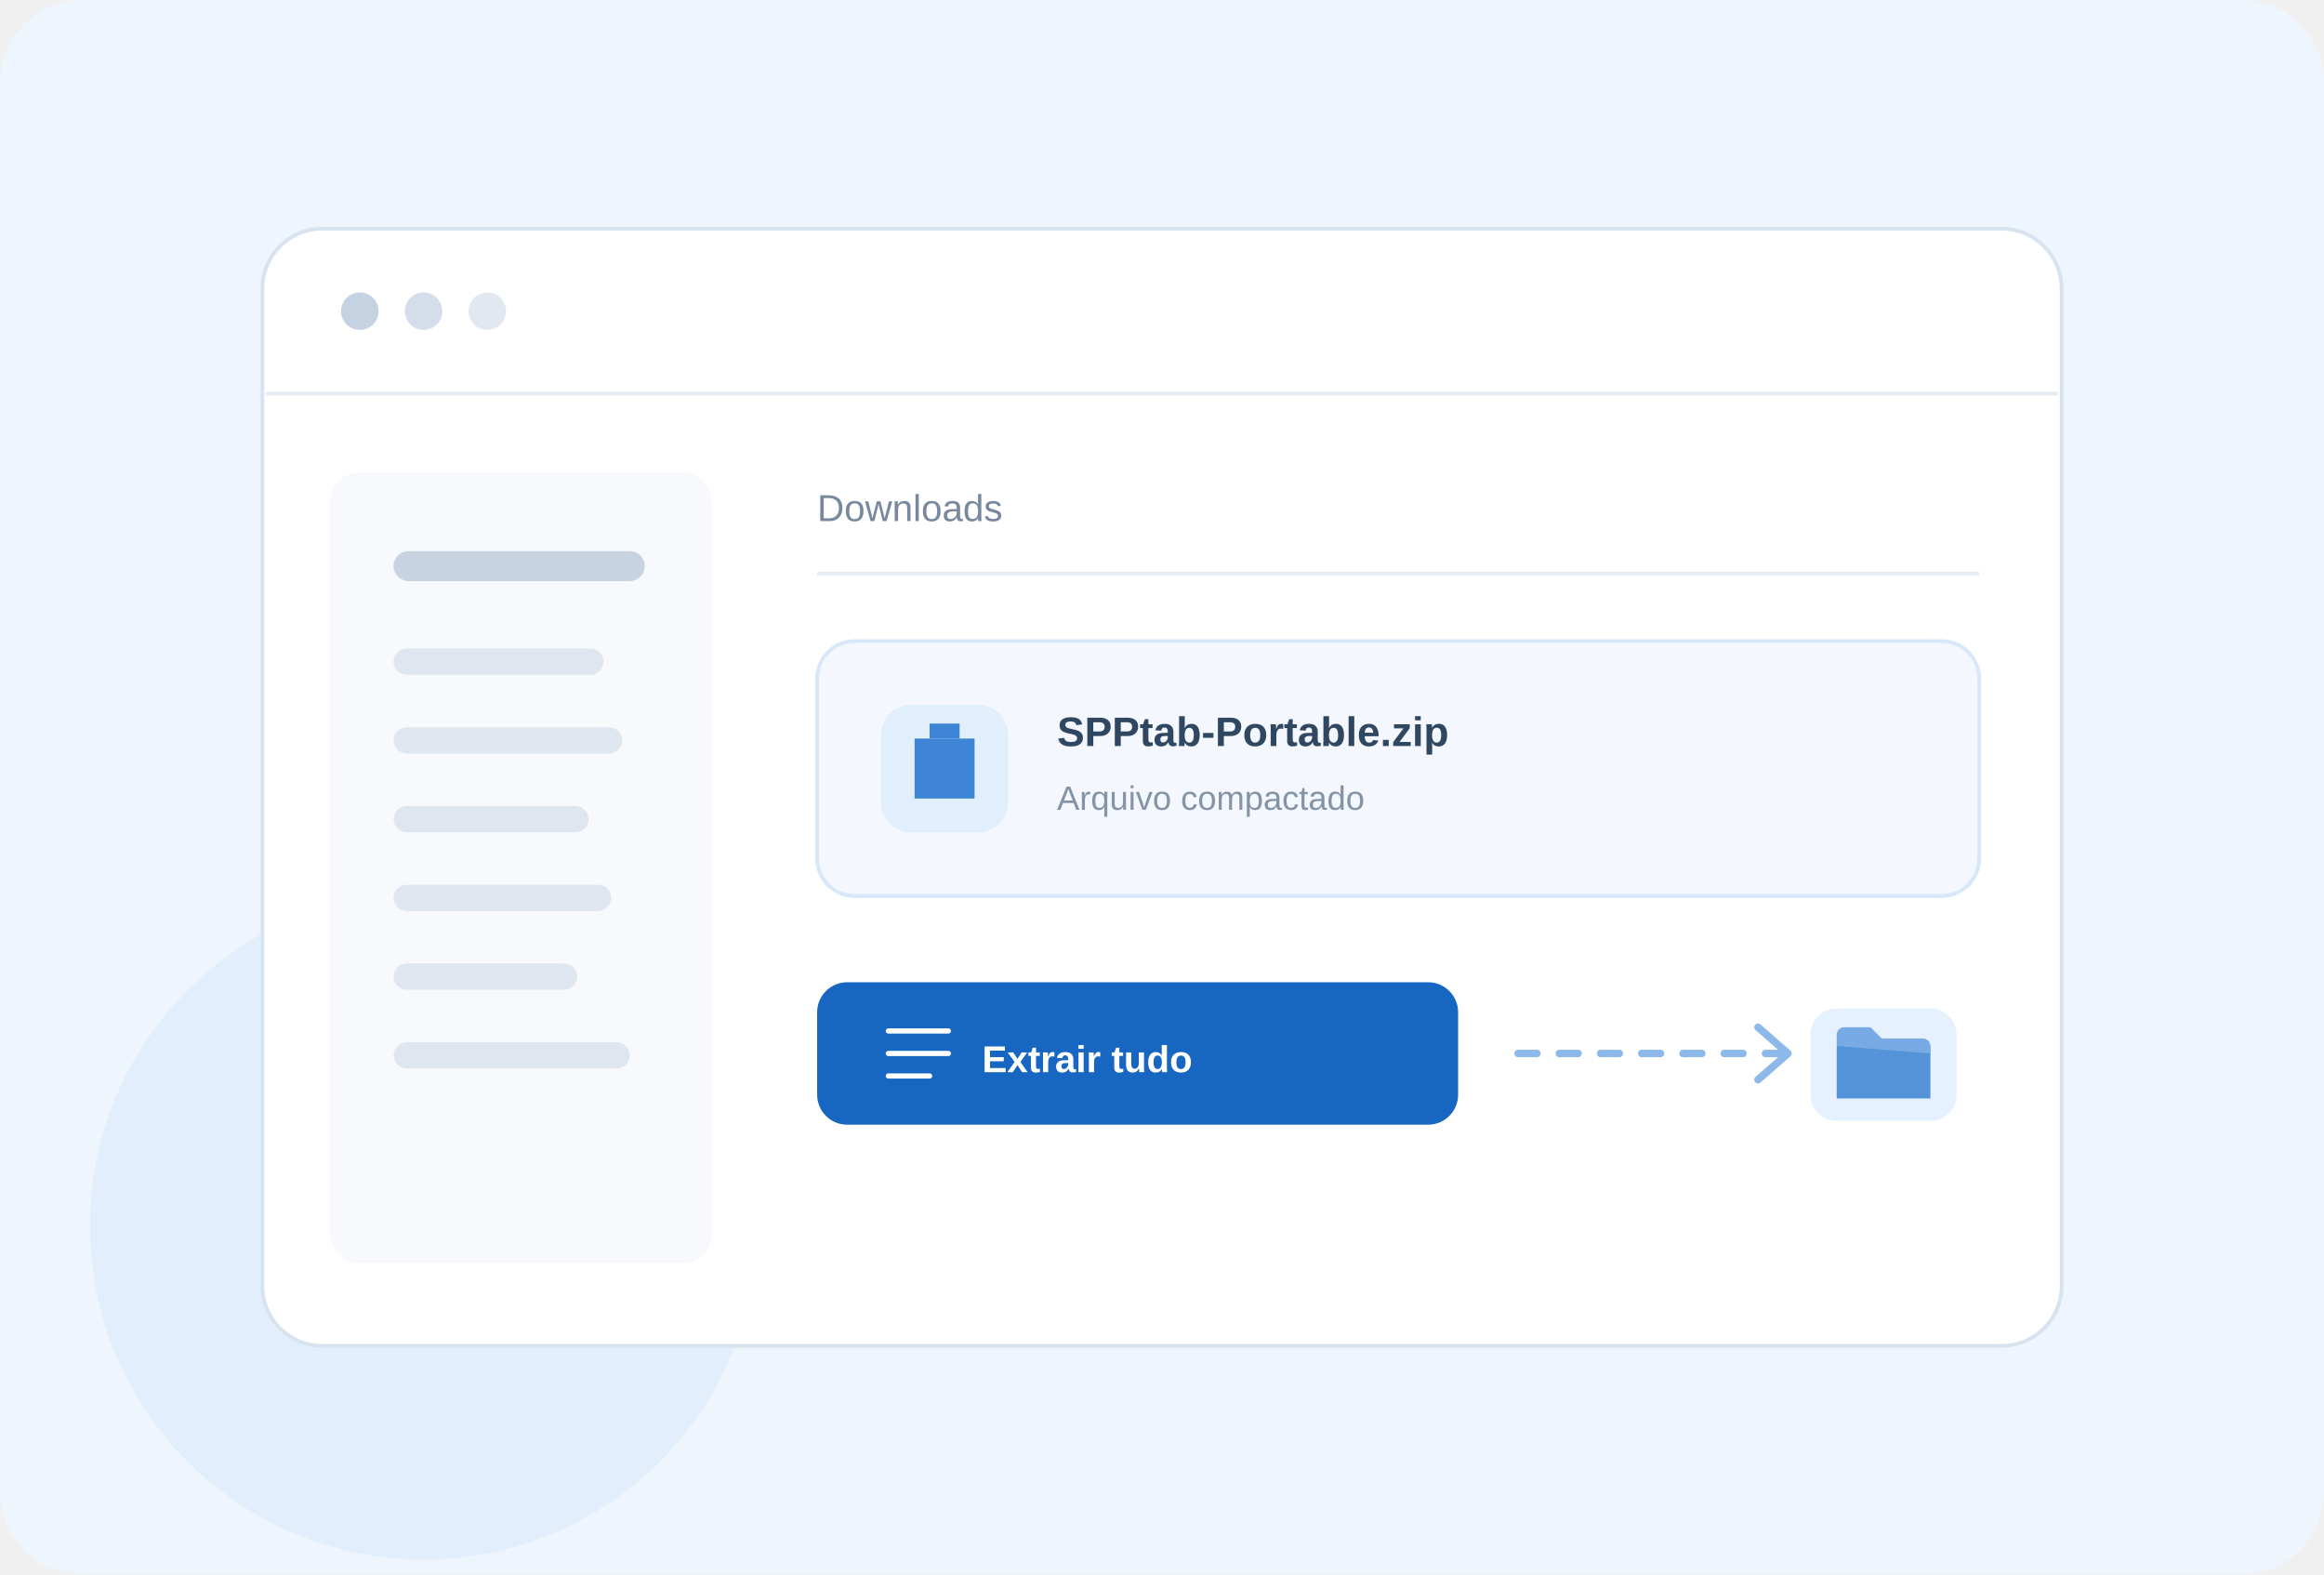
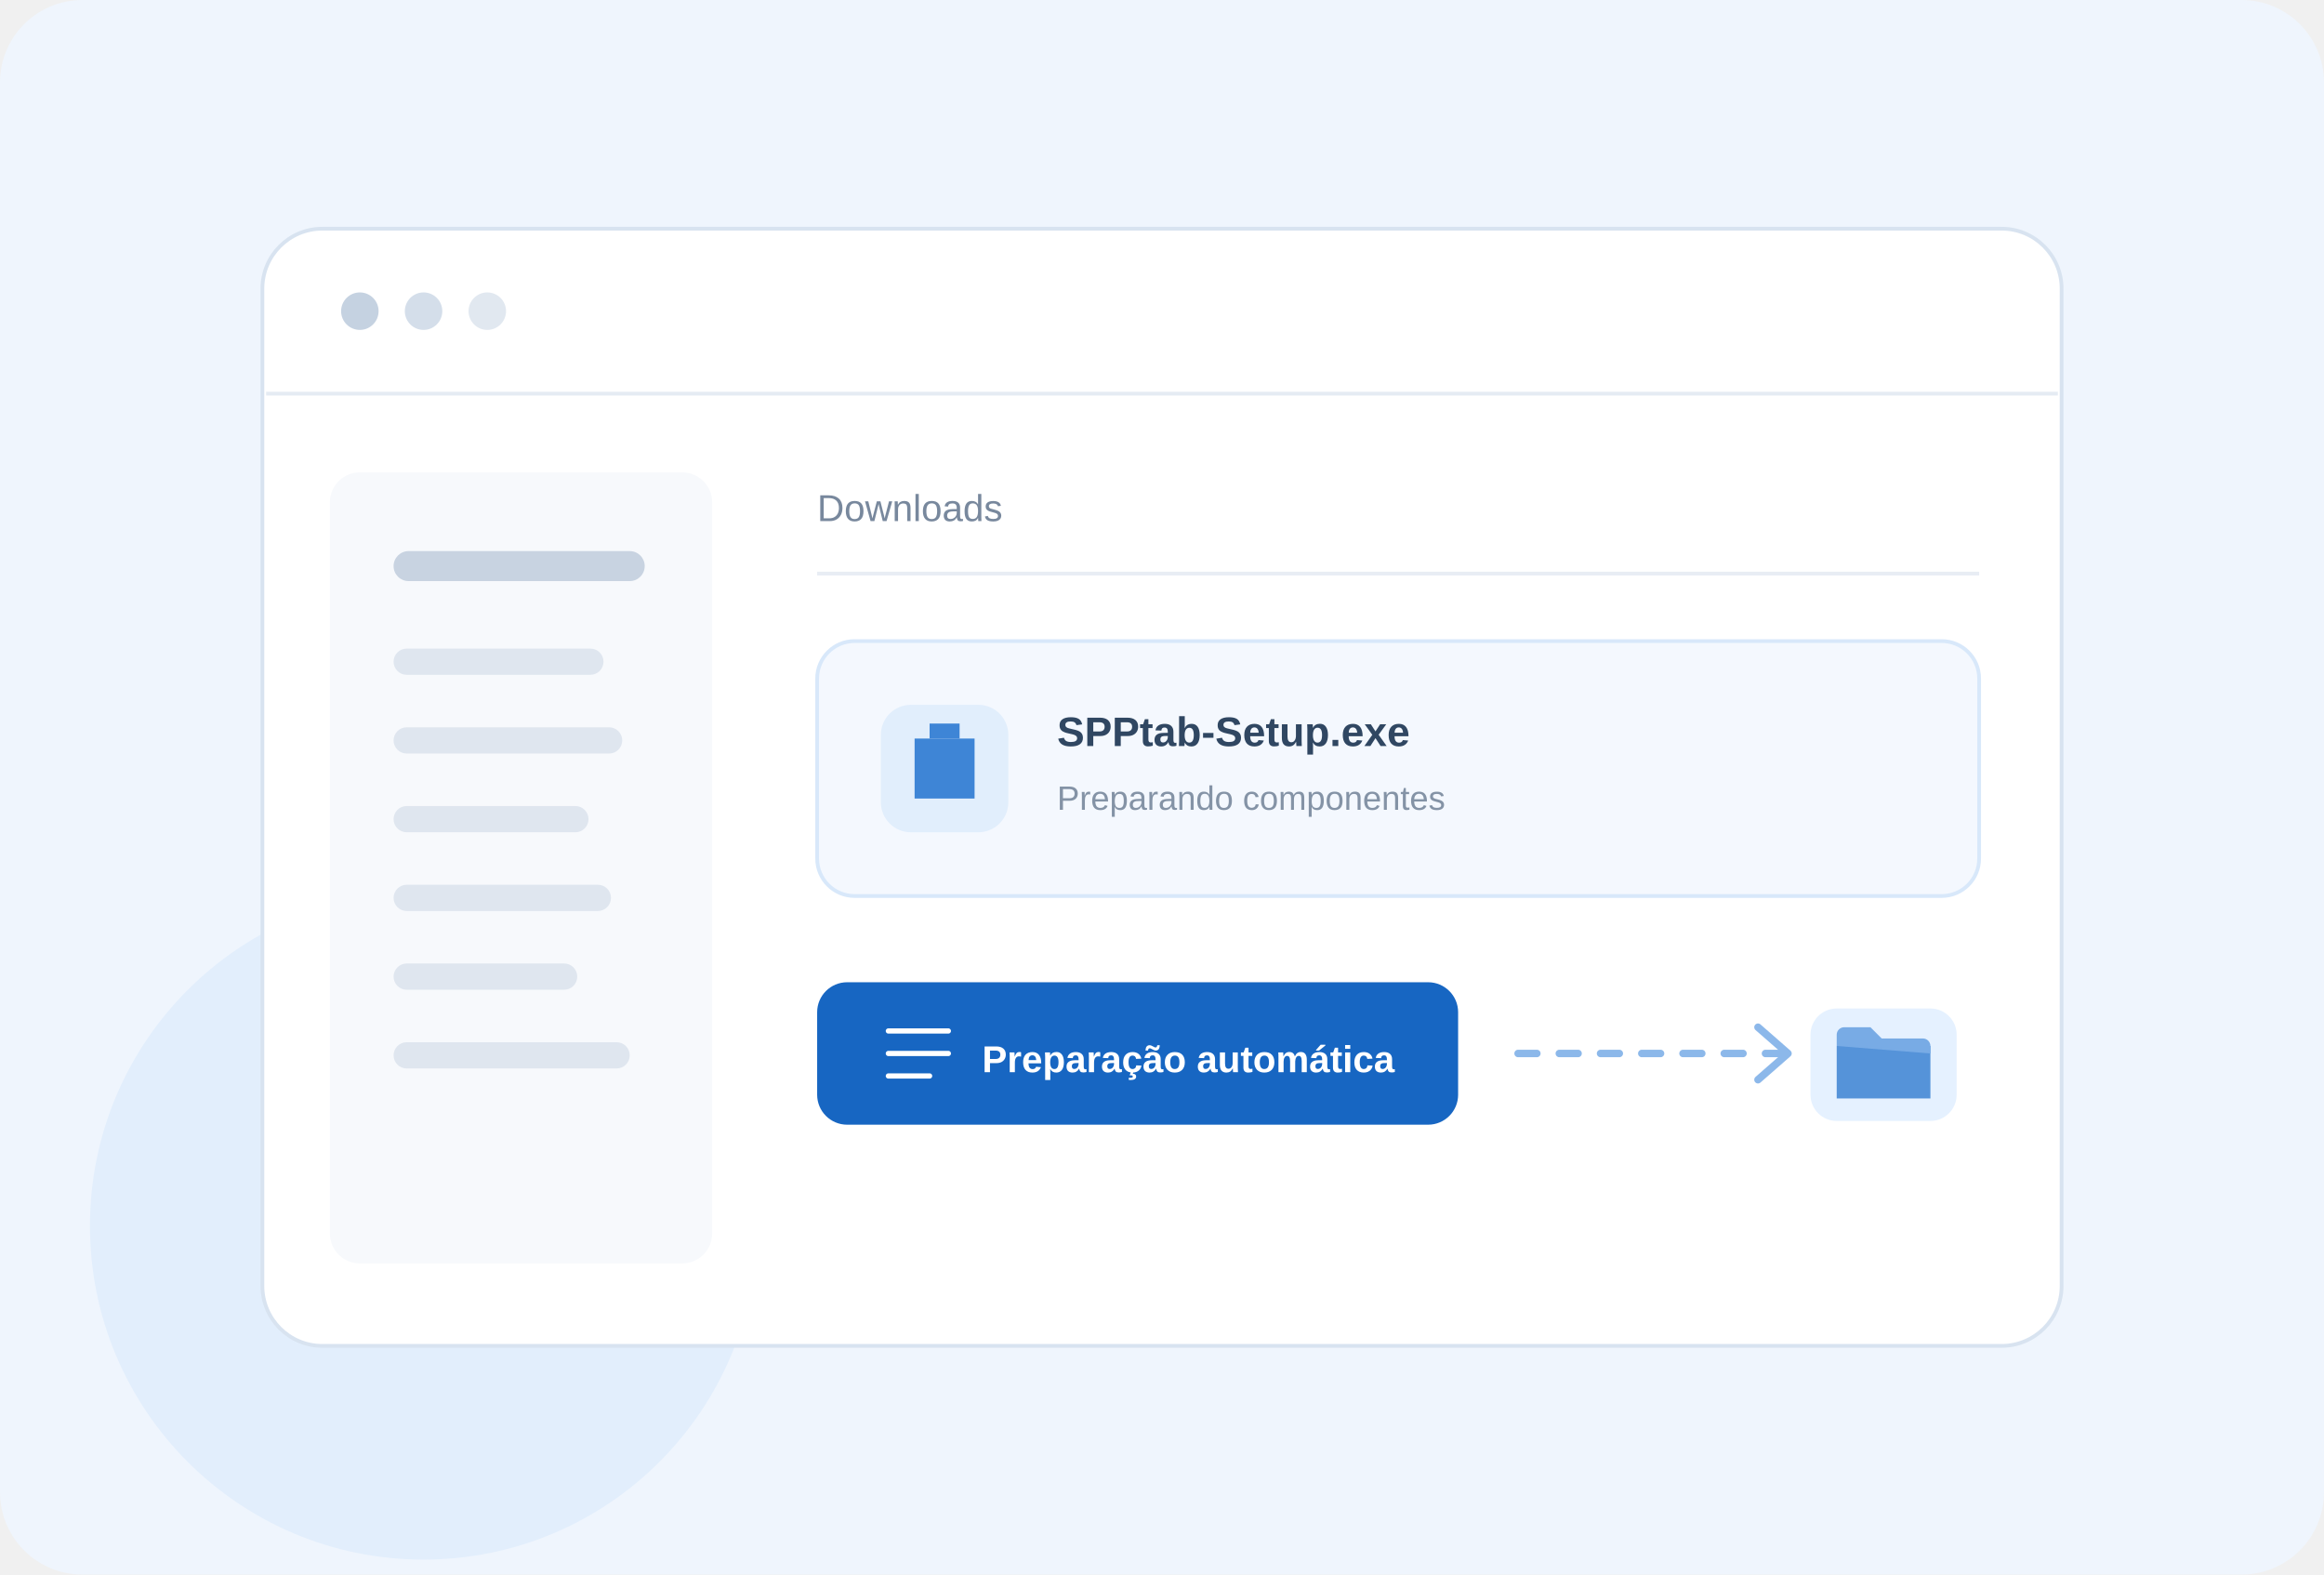
<svg xmlns="http://www.w3.org/2000/svg" width="620" height="420" viewBox="0 0 620 420" fill="none">
  <rect width="620" height="420" rx="22" fill="#EFF5FD" />
  <circle cx="113" cy="327" r="89" fill="#E2EEFC" />
  <rect x="70" y="61" width="480" height="298" rx="16" fill="white" stroke="#D8E3F0" />
  <path d="M71 105H549" stroke="#E5EBF3" />
  <circle cx="96" cy="83" r="5" fill="#C5D2E1" />
  <circle cx="113" cy="83" r="5" fill="#D4DEEA" />
  <circle cx="130" cy="83" r="5" fill="#E1E8F0" />
  <rect x="88" y="126" width="102" height="211" rx="8" fill="#F7F9FC" />
  <rect x="105" y="147" width="67" height="8" rx="4" fill="#C8D3E1" />
  <rect x="105" y="173" width="56" height="7" rx="3.5" fill="#DFE6EF" />
  <rect x="105" y="194" width="61" height="7" rx="3.5" fill="#DFE6EF" />
  <rect x="105" y="215" width="52" height="7" rx="3.5" fill="#DFE6EF" />
  <rect x="105" y="236" width="58" height="7" rx="3.5" fill="#DFE6EF" />
  <rect x="105" y="257" width="49" height="7" rx="3.5" fill="#DFE6EF" />
  <rect x="105" y="278" width="63" height="7" rx="3.5" fill="#DFE6EF" />
  <text x="218" y="139" fill="#78889D" font-family="Arial,sans-serif" font-size="10">Downloads</text>
  <path d="M218 153H528" stroke="#E8EDF4" />
  <rect x="218" y="171" width="310" height="68" rx="10" fill="#F4F8FE" stroke="#D8E8FA" />
  <rect x="235" y="188" width="34" height="34" rx="8" fill="#E1EEFC" />
  <path d="M244 197H260V213H244V197Z" fill="#3E85D6" />
  <path d="M248 193H256V197H248V193Z" fill="#3E85D6" />
-   <text x="282" y="199" fill="#304762" font-family="Arial,sans-serif" font-size="11" font-weight="700">SPPtab-Portable.zip</text>
-   <text x="282" y="216" fill="#8493A6" font-family="Arial,sans-serif" font-size="9">Arquivo compactado</text>
+   <text x="282" y="199" fill="#304762" font-family="Arial,sans-serif" font-size="11" font-weight="700">SPPtab-Setup.exe</text>
+   <text x="282" y="216" fill="#8493A6" font-family="Arial,sans-serif" font-size="9">Preparando componentes</text>
  <rect x="218" y="262" width="171" height="38" rx="8" fill="#1766C2" />
  <path d="M237 275H253M237 281H253M237 287H248" stroke="white" stroke-width="1.4" stroke-linecap="round" />
-   <text x="262" y="286" fill="white" font-family="Arial,sans-serif" font-size="10" font-weight="700">Extrair tudo</text>
+   <text x="262" y="286" fill="white" font-family="Arial,sans-serif" font-size="10" font-weight="700">Preparação automática</text>
  <path d="M405 281H475" stroke="#8CB8EA" stroke-width="2" stroke-linecap="round" stroke-dasharray="5 6" />
  <path d="M469 274L477 281L469 288" stroke="#8CB8EA" stroke-width="2" stroke-linecap="round" stroke-linejoin="round" />
  <rect x="483" y="269" width="39" height="30" rx="7" fill="#E5F1FF" />
  <path d="M490 279H515V293H490V279Z" fill="#5593D9" />
  <path d="M490 279V276C490 274.9 490.9 274 492 274H499L502 277H513C514.1 277 515 277.9 515 279V281" fill="#78ABE5" />
</svg>
